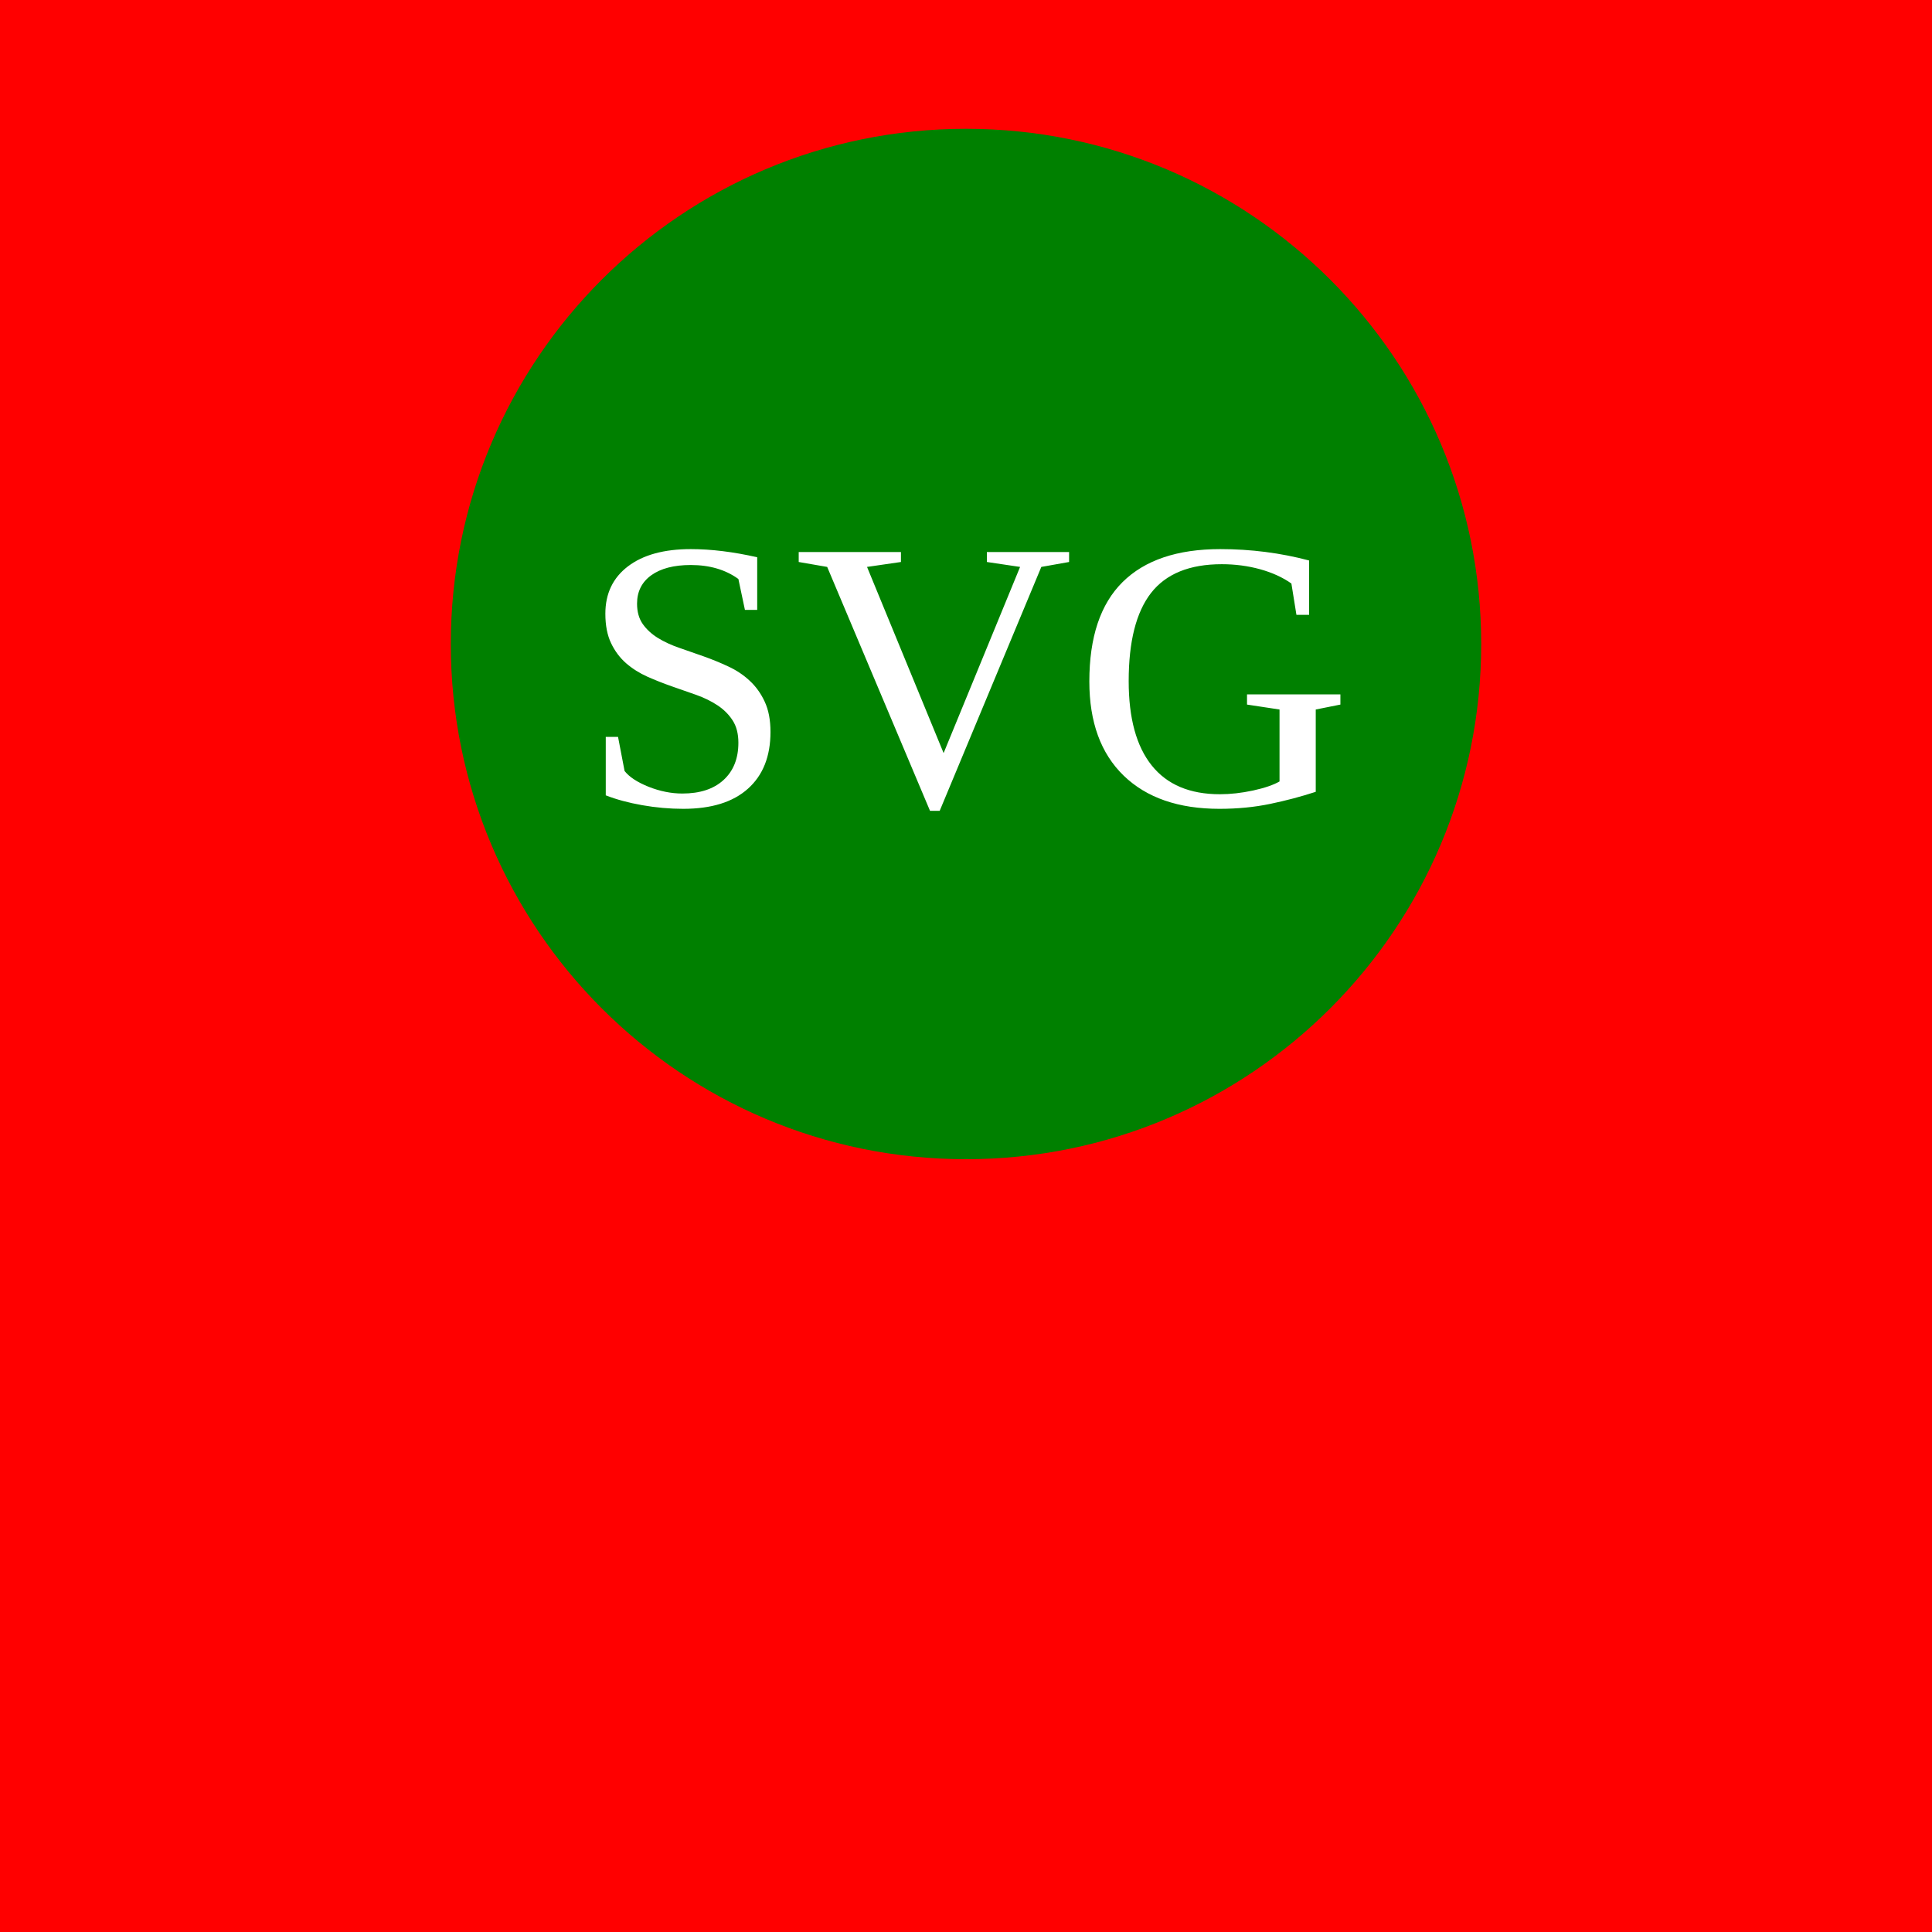
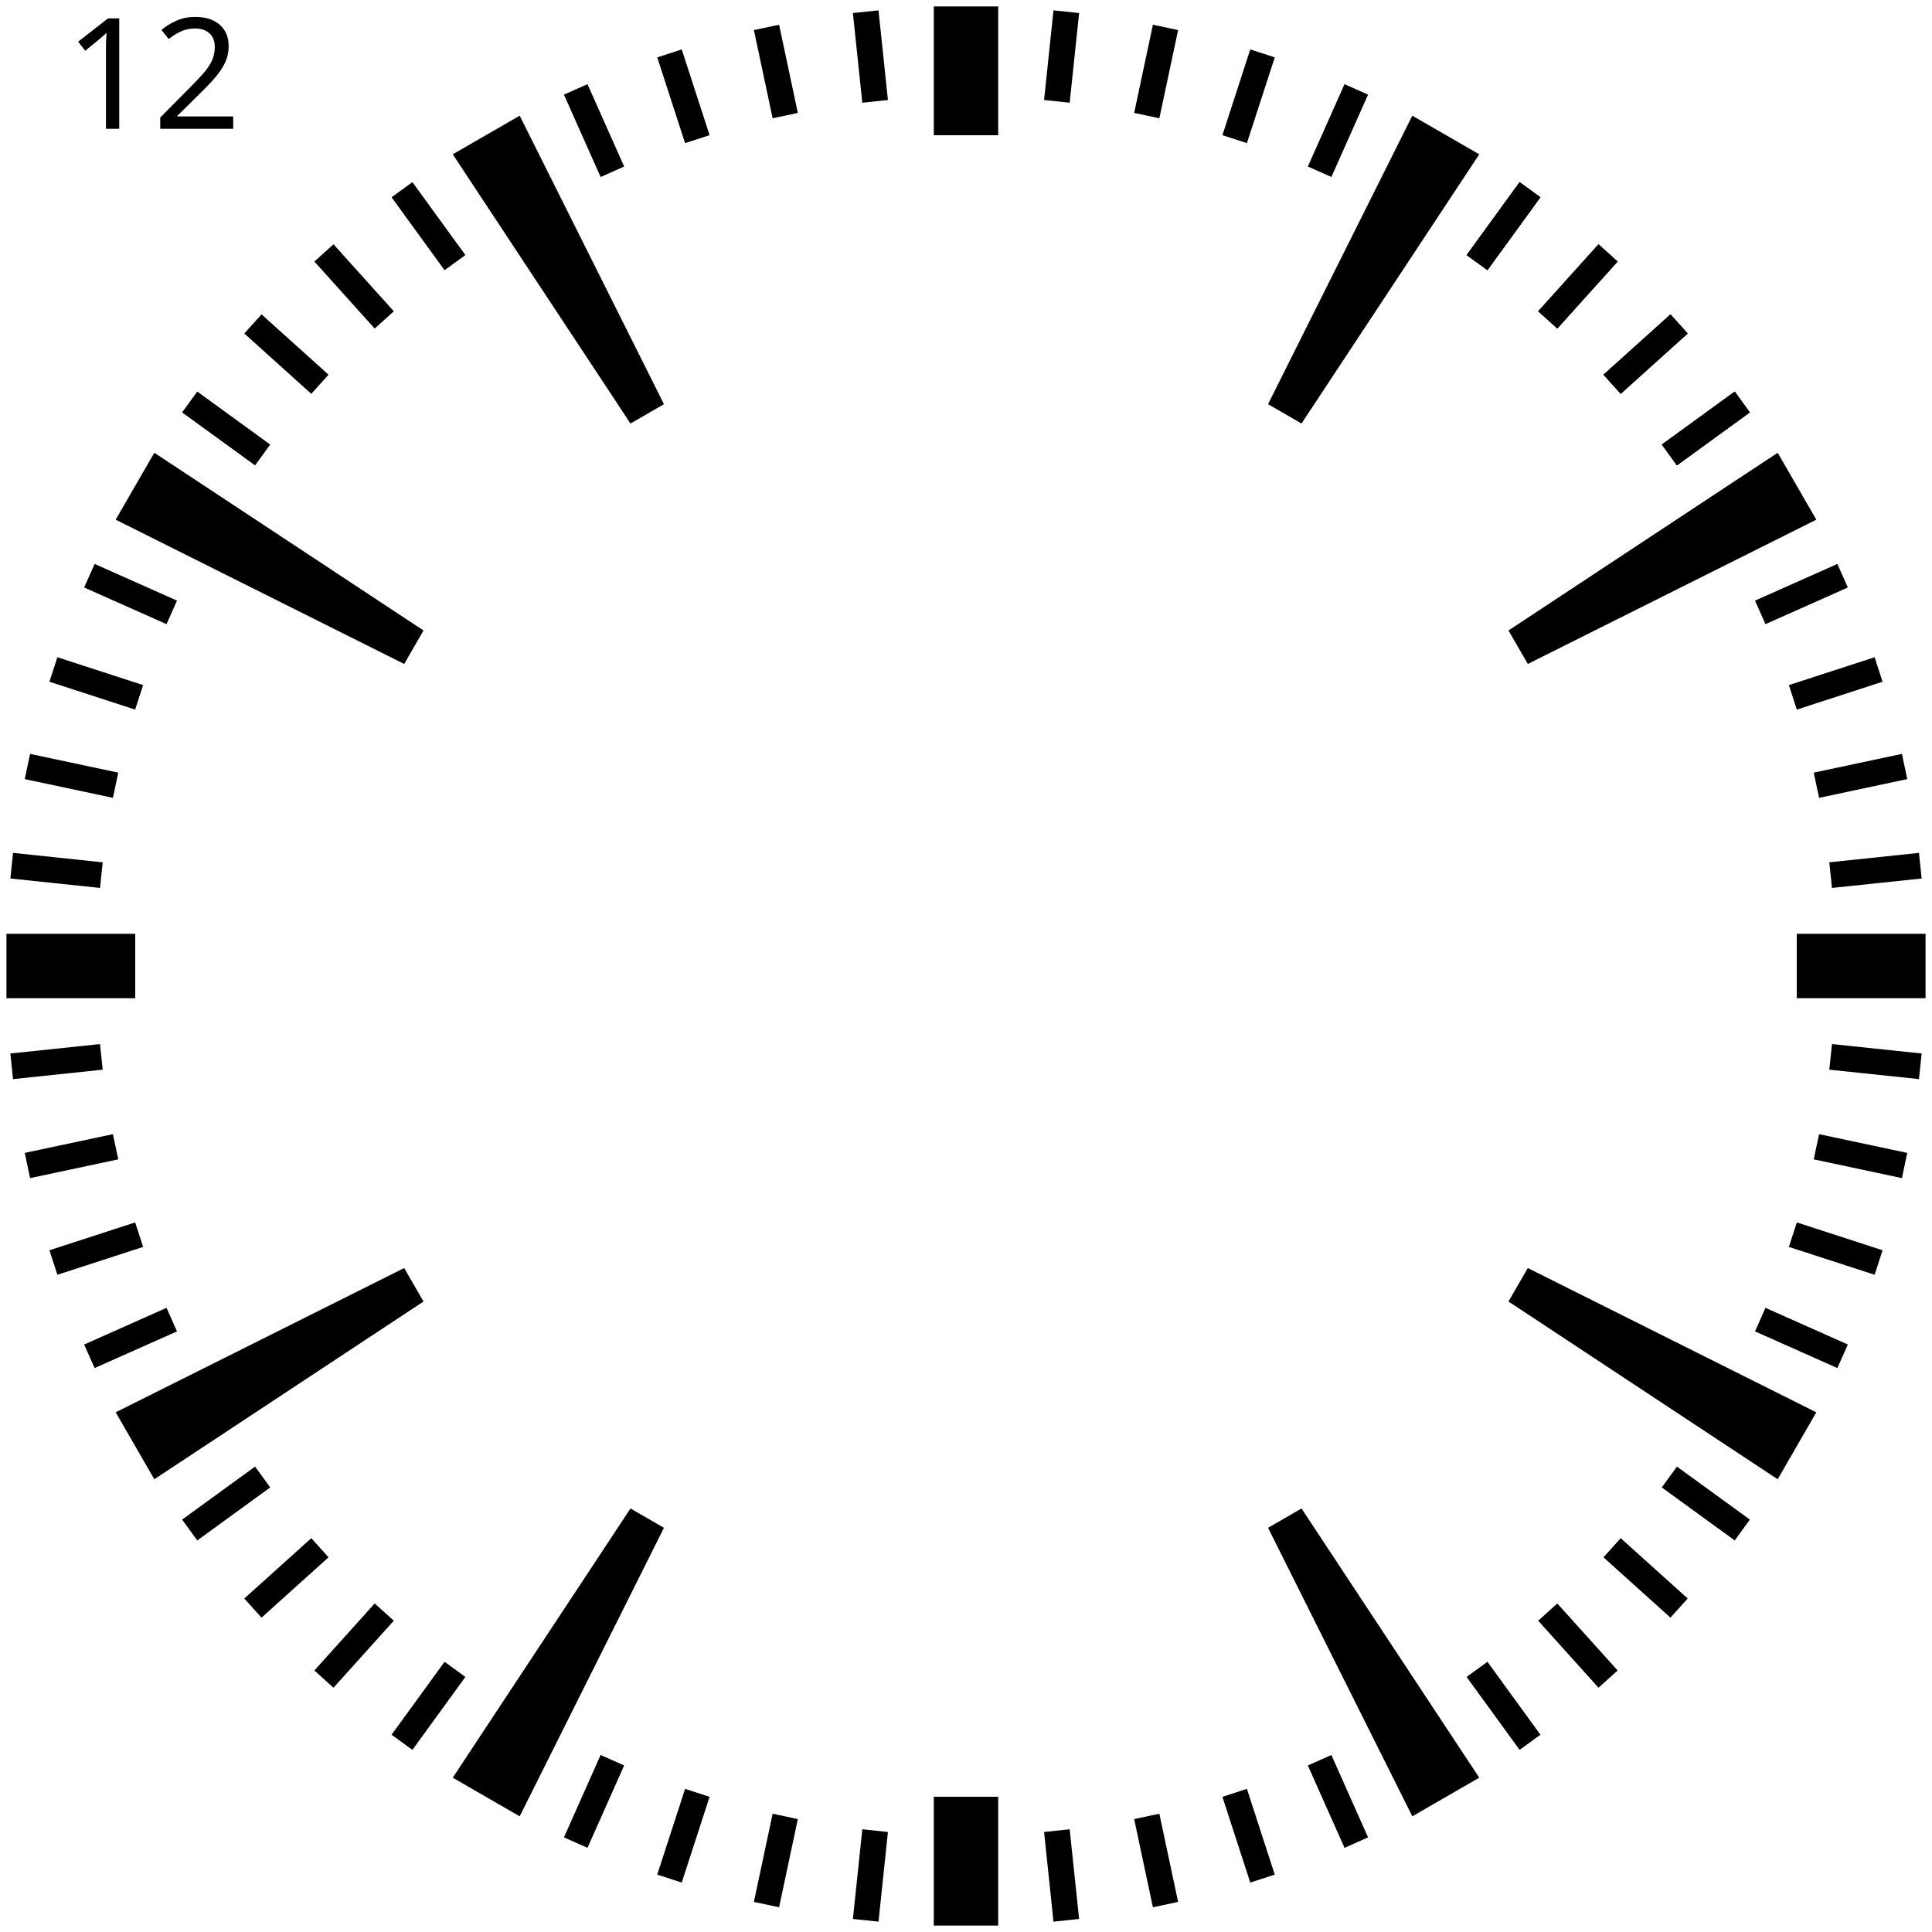
<svg xmlns="http://www.w3.org/2000/svg" version="1.1" baseProfile="full" width="300" height="300">
-   <rect width="100%" height="100%" fill="red" />
-   <circle cx="150" cy="100" r="80" fill="green" />
-   <text x="150" y="125" font-size="60" text-anchor="middle" fill="white">SVG</text>
+   <defs>
+     <style type="text/css">
+             
+     @font-face {
+       font-family: Abandoned;
+       src: url('./fonts/Abandoned.ttf');
+     }
+    
+         </style>
+   </defs>
+   <rect width="100%" height="100%" fill="#FFFFFF" />
+   <text x="10" y="20" style="font-family: Abandoned;                font-size : 24;">12</text>
+   <symbol id="number-hour-marker">
+     <g transform="translate(145,1)">
+       <rect width="10" height="20" fill="#000000" />
+     </g>
+   </symbol>
+   <symbol id="hour-marker">
+     <g transform="rotate(30, 150, 150)">
+       <g transform="translate(144, 1)">
+         <polygon points="0,0 12,0 9,50 3,50" fill="#000000" />
+       </g>
+     </g>
+     <g transform="rotate(60, 150, 150)">
+       <g transform="translate(144, 1)">
+         <polygon points="0,0 12,0 9,50 3,50" fill="#000000" />
+       </g>
+     </g>
+   </symbol>
+   <symbol id="minute-marker">
+     <g transform="rotate(6, 150, 150)">
+       <g transform="translate(148, 1)">
+         <rect width="4" height="14" fill="inherit" />
+       </g>
+     </g>
+     <g transform="rotate(12, 150, 150)">
+       <g transform="translate(148, 1)">
+         <rect width="4" height="14" fill="inherit" />
+       </g>
+     </g>
+     <g transform="rotate(18, 150, 150)">
+       <g transform="translate(148, 1)">
+         <rect width="4" height="14" fill="inherit" />
+       </g>
+     </g>
+     <g transform="rotate(24, 150, 150)">
+       <g transform="translate(148, 1)">
+         <rect width="4" height="14" fill="inherit" />
+       </g>
+     </g>
+   </symbol>
+   <use href="#number-hour-marker" />
+   <g transform="rotate(90, 150, 150)">
+     <use href="#number-hour-marker" />
+   </g>
+   <g transform="rotate(180, 150, 150)">
+     <use href="#number-hour-marker" />
+   </g>
+   <g transform="rotate(270, 150, 150)">
+     <use href="#number-hour-marker" />
+   </g>
+   <use href="#hour-marker" />
+   <g transform="rotate(90, 150, 150)">
+     <use href="#hour-marker" />
+   </g>
+   <g transform="rotate(180, 150, 150)">
+     <use href="#hour-marker" />
+   </g>
+   <g transform="rotate(270, 150, 150)">
+     <use href="#hour-marker" />
+   </g>
+   <use href="#minute-marker" />
+   <g transform="rotate(30, 150, 150)">
+     <use href="#minute-marker" />
+   </g>
+   <g transform="rotate(30, 150, 150)">
+     <use href="#minute-marker" />
+   </g>
+   <g transform="rotate(60, 150, 150)">
+     <use href="#minute-marker" />
+   </g>
+   <g transform="rotate(90, 150, 150)">
+     <use href="#minute-marker" />
+   </g>
+   <g transform="rotate(120, 150, 150)">
+     <use href="#minute-marker" />
+   </g>
+   <g transform="rotate(150, 150, 150)">
+     <use href="#minute-marker" />
+   </g>
+   <g transform="rotate(180, 150, 150)">
+     <use href="#minute-marker" />
+   </g>
+   <g transform="rotate(210, 150, 150)">
+     <use href="#minute-marker" />
+   </g>
+   <g transform="rotate(240, 150, 150)">
+     <use href="#minute-marker" />
+   </g>
+   <g transform="rotate(270, 150, 150)">
+     <use href="#minute-marker" />
+   </g>
+   <g transform="rotate(300, 150, 150)">
+     <use href="#minute-marker" />
+   </g>
+   <g transform="rotate(330, 150, 150)">
+     <use href="#minute-marker" />
+   </g>
</svg>
